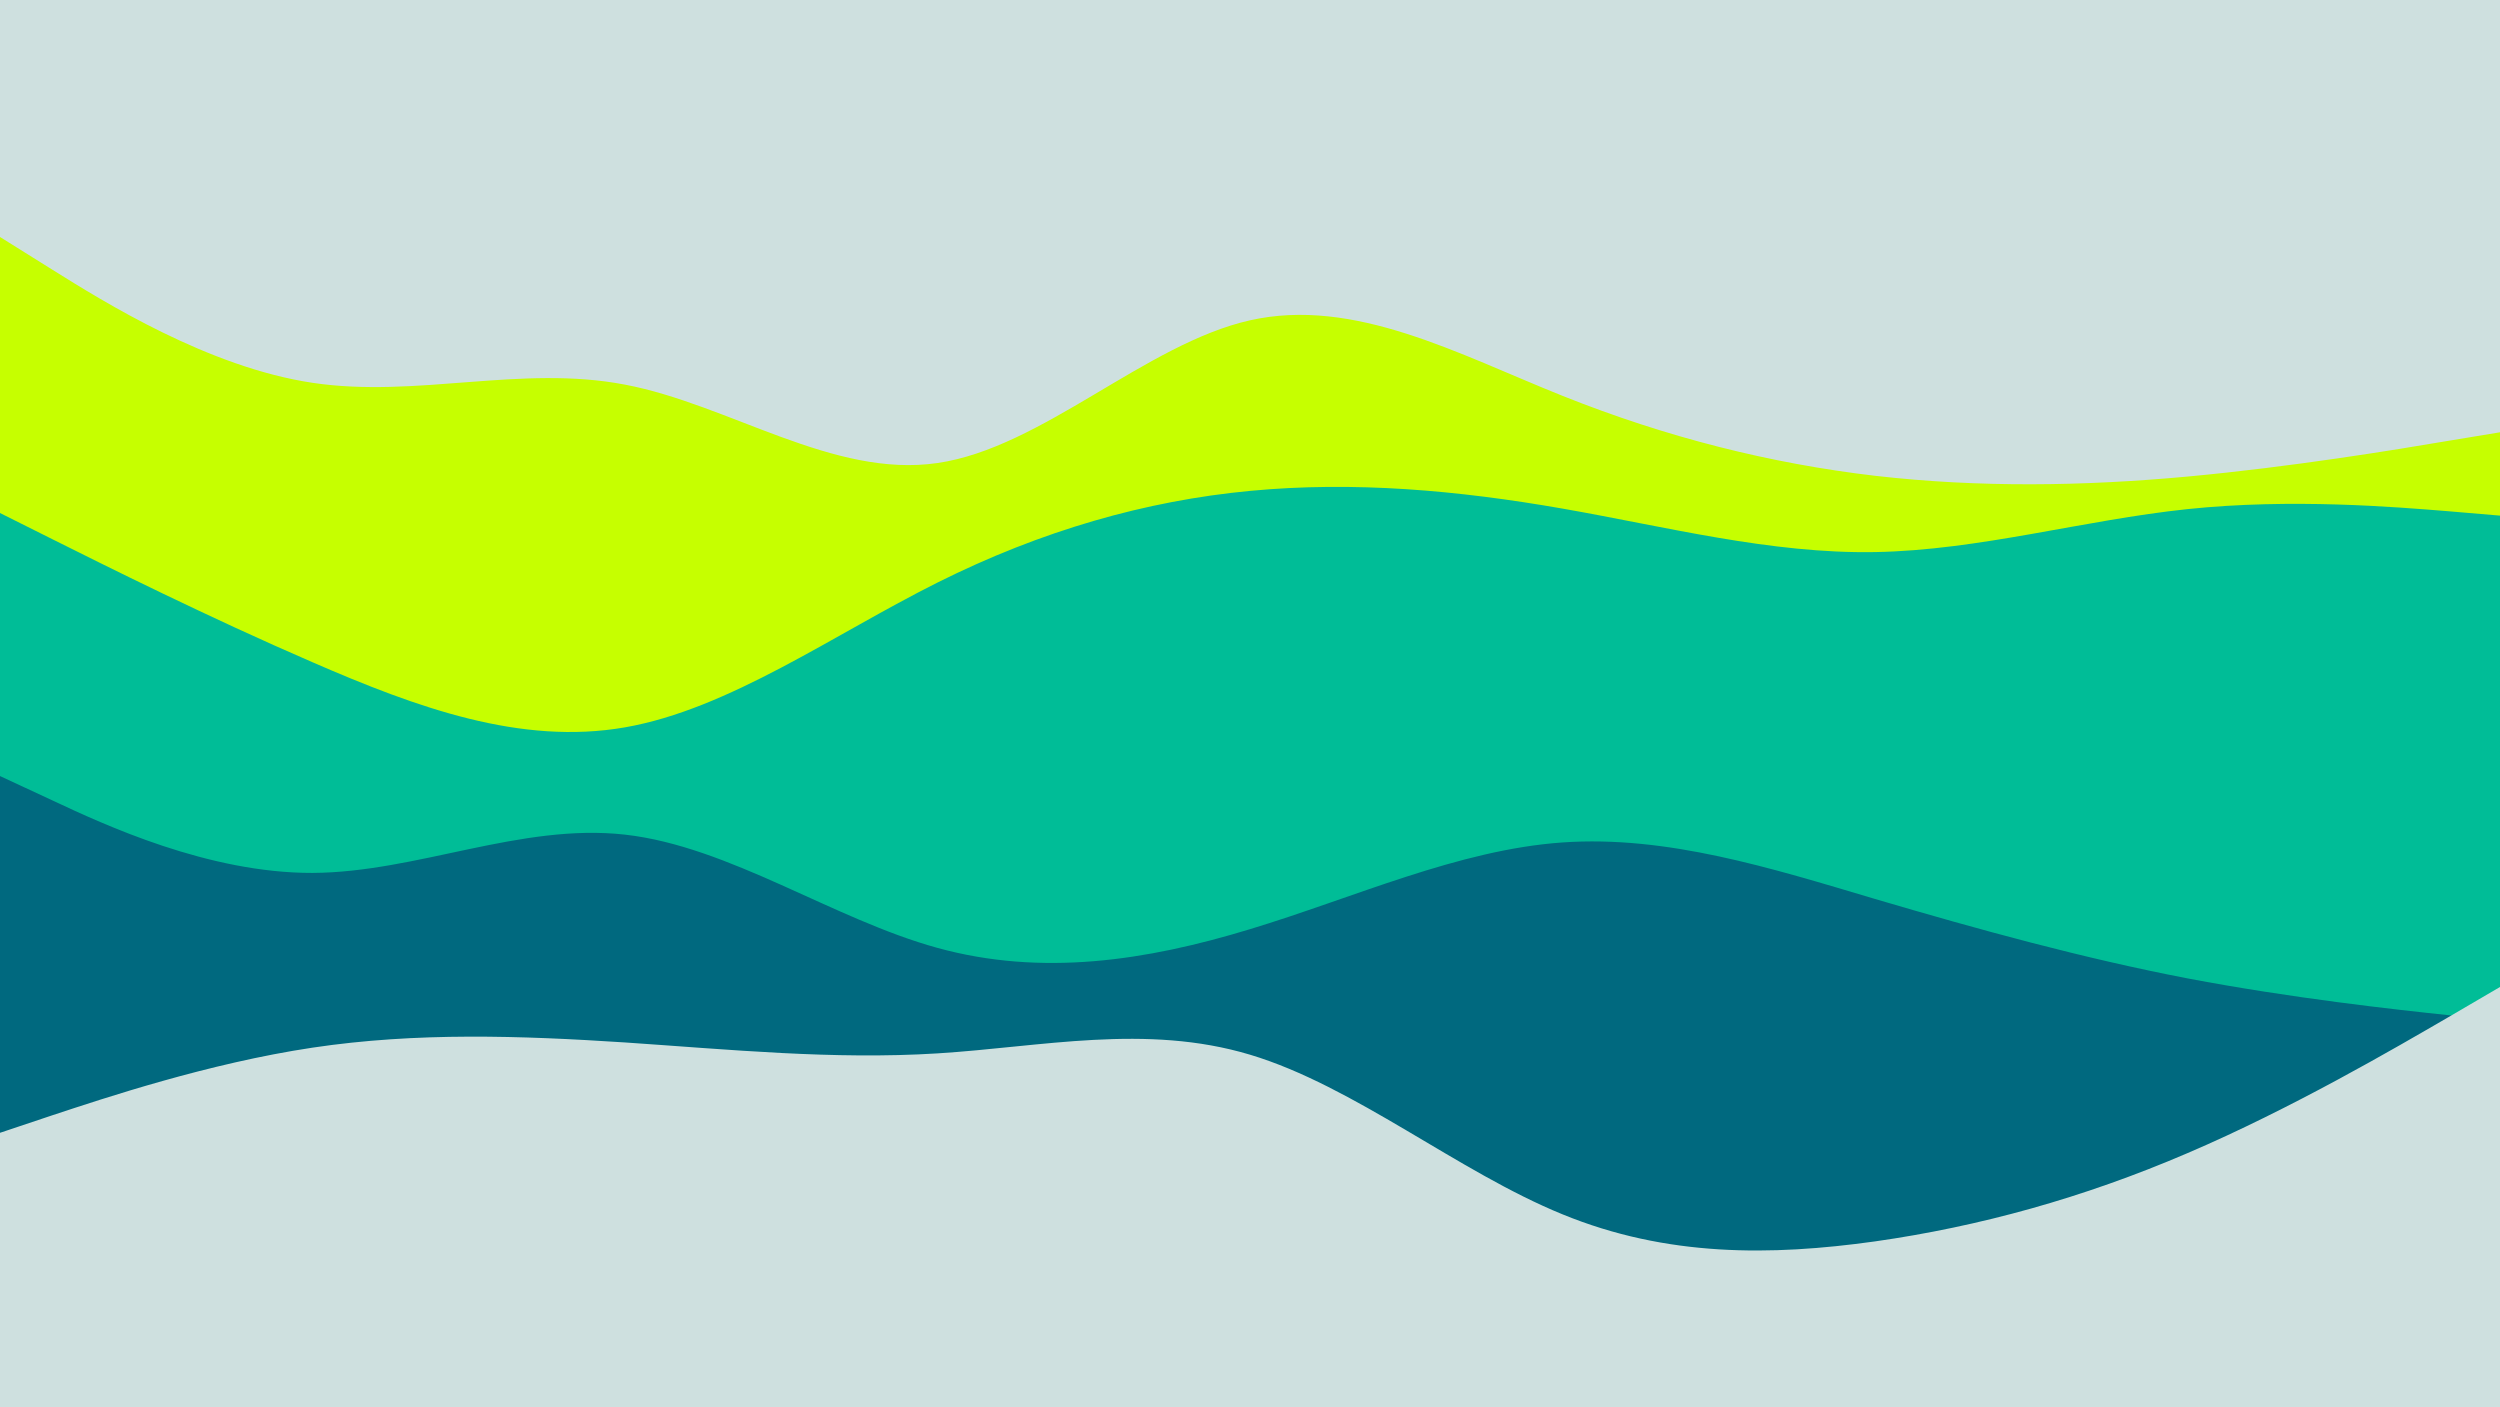
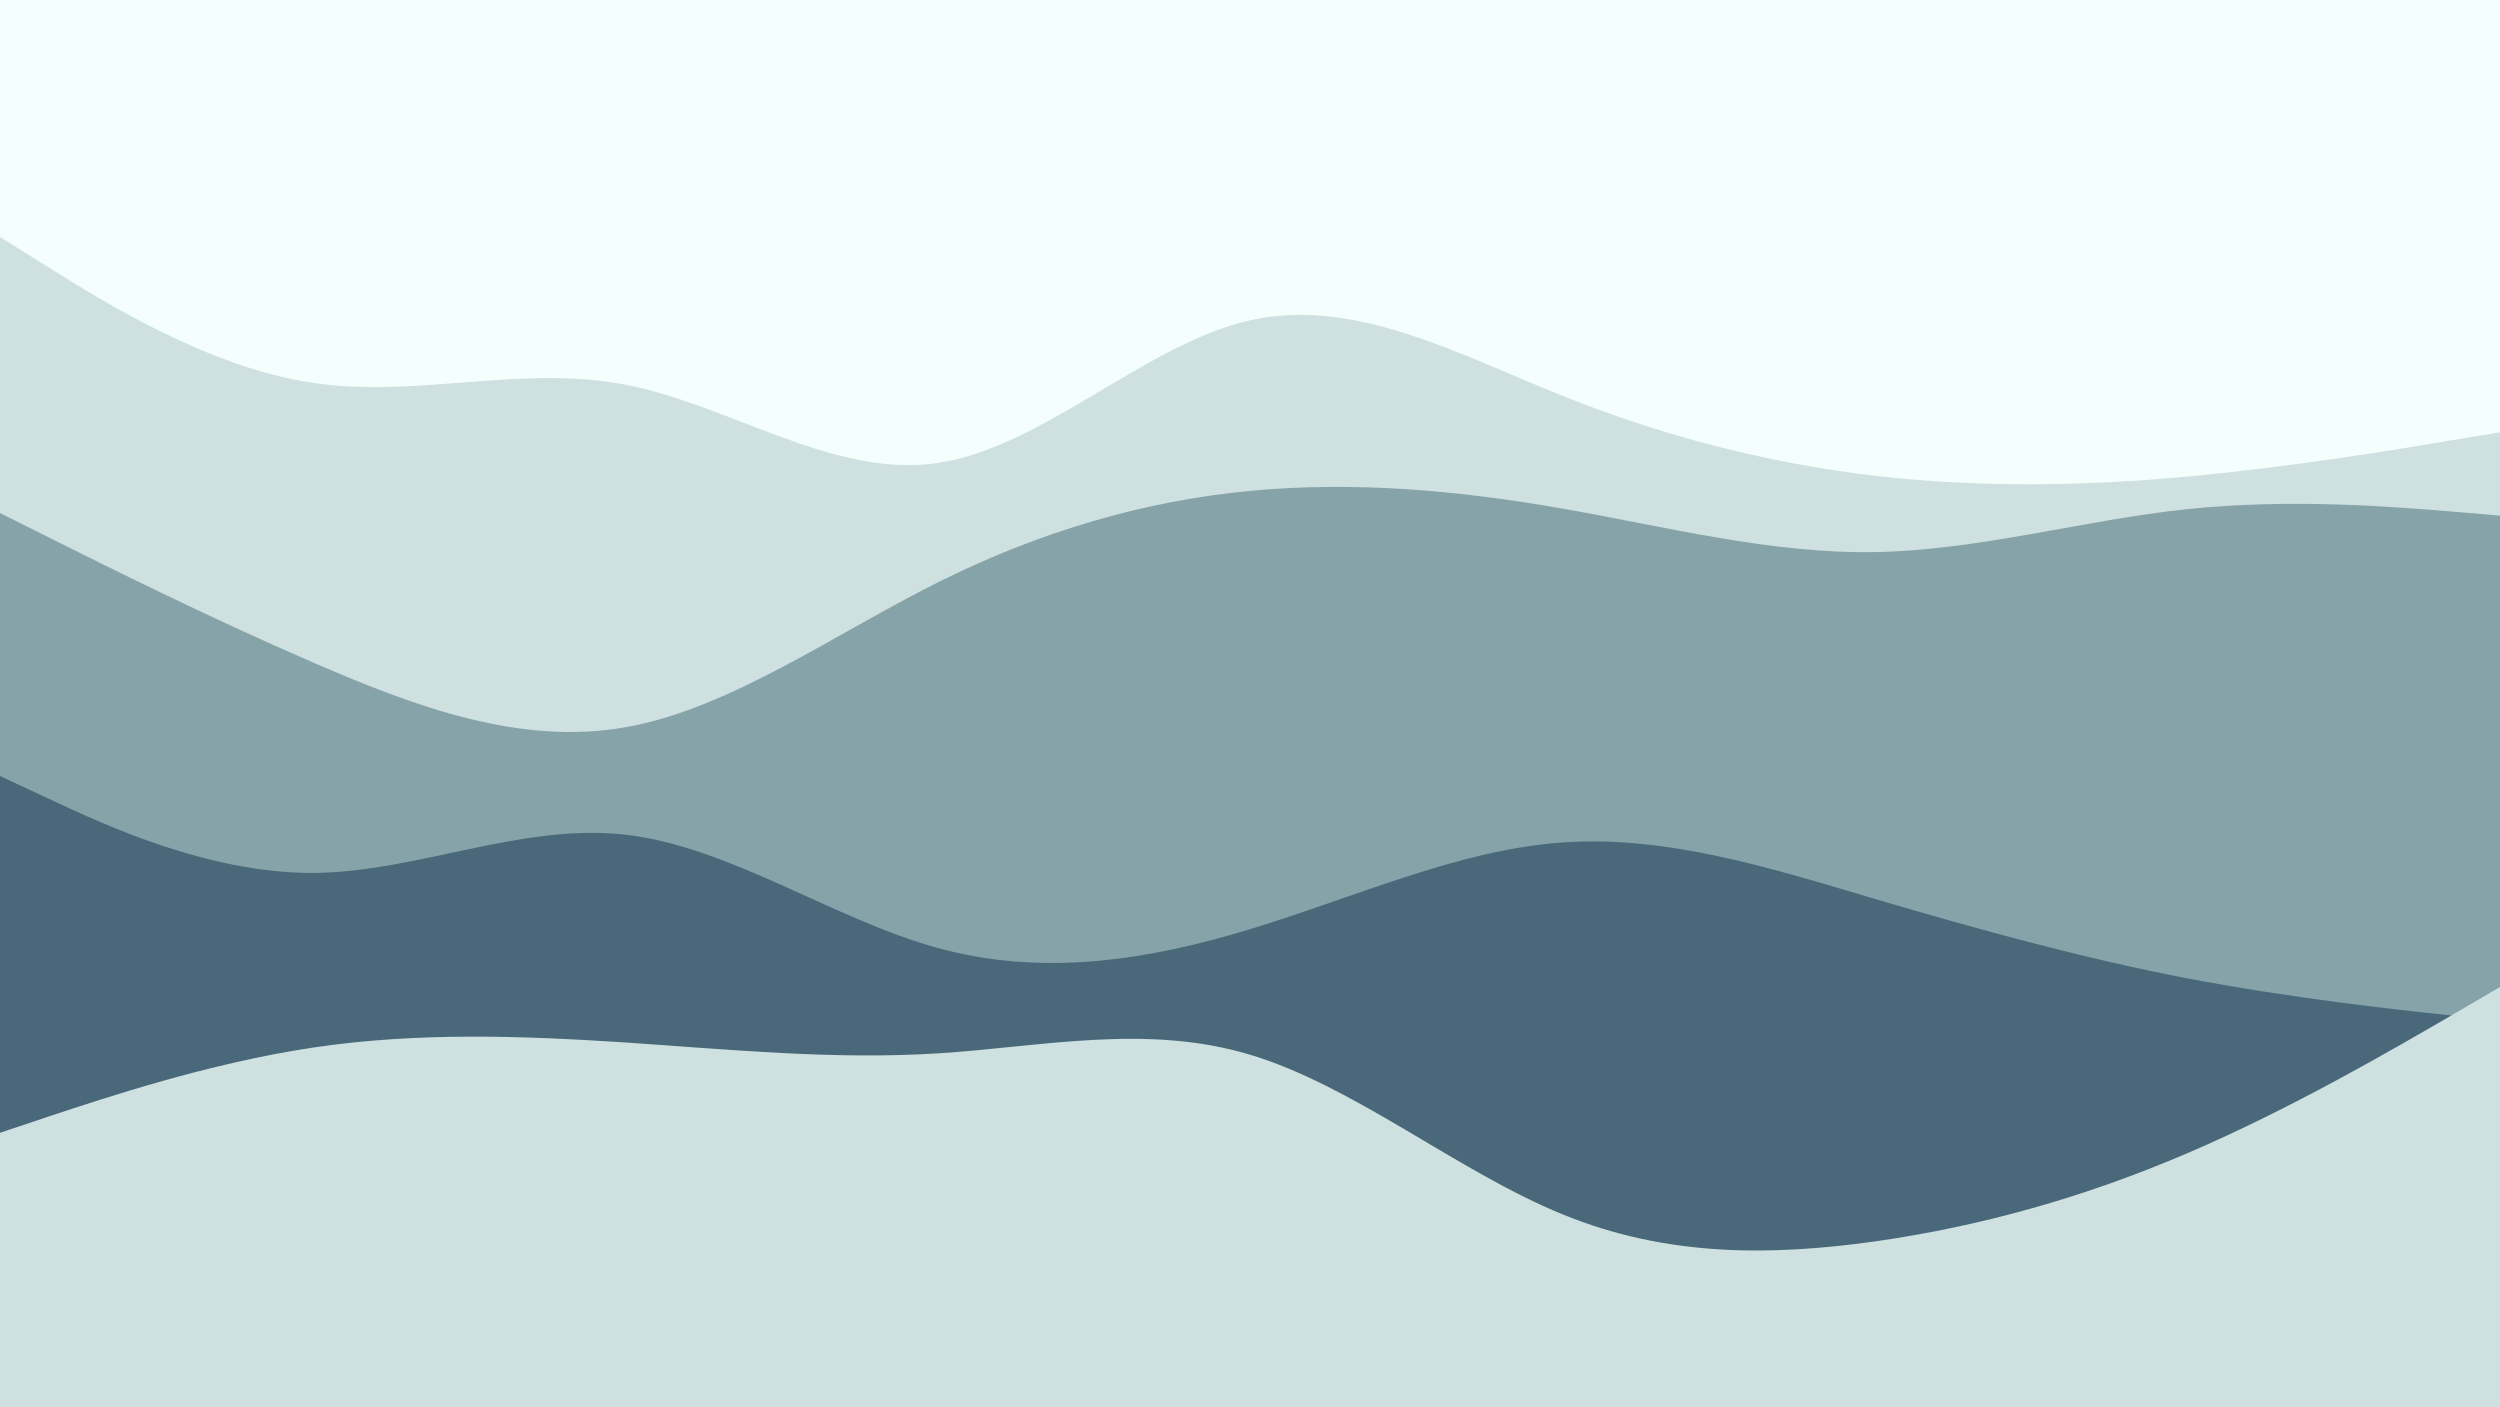
<svg xmlns="http://www.w3.org/2000/svg" id="visual" preserveAspectRatio="none" viewBox="0 0 960 540" width="960" height="540" version="1.1">
-   <rect x="0" y="0" width="960" height="540" fill="#CEE0DF" />
-   <path d="M0 91L20 103.5C40 116 80 141 120 147C160 153 200 140 240 147.7C280 155.3 320 183.7 360 177.8C400 172 440 132 480 123C520 114 560 136 600 152C640 168 680 178 720 182.7C760 187.3 800 186.7 840 183C880 179.3 920 172.7 940 169.3L960 166L960 541L940 541C920 541 880 541 840 541C800 541 760 541 720 541C680 541 640 541 600 541C560 541 520 541 480 541C440 541 400 541 360 541C320 541 280 541 240 541C200 541 160 541 120 541C80 541 40 541 20 541L0 541Z" fill="#c6ff00" />
-   <path d="M0 197L20 207C40 217 80 237 120 254.3C160 271.7 200 286.3 240 279.3C280 272.3 320 243.7 360 223.7C400 203.7 440 192.3 480 188.5C520 184.7 560 188.3 600 195.3C640 202.3 680 212.7 720 212C760 211.3 800 199.7 840 195.5C880 191.3 920 194.7 940 196.3L960 198L960 541L940 541C920 541 880 541 840 541C800 541 760 541 720 541C680 541 640 541 600 541C560 541 520 541 480 541C440 541 400 541 360 541C320 541 280 541 240 541C200 541 160 541 120 541C80 541 40 541 20 541L0 541Z" fill="#00bd97" />
-   <path d="M0 298L20 307.3C40 316.7 80 335.3 120 335.2C160 335 200 316 240 320.5C280 325 320 353 360 364C400 375 440 369 480 356.8C520 344.7 560 326.3 600 323.5C640 320.7 680 333.3 720 345.2C760 357 800 368 840 375.7C880 383.3 920 387.7 940 389.8L960 392L960 541L940 541C920 541 880 541 840 541C800 541 760 541 720 541C680 541 640 541 600 541C560 541 520 541 480 541C440 541 400 541 360 541C320 541 280 541 240 541C200 541 160 541 120 541C80 541 40 541 20 541L0 541Z" fill="#00697f" />
+   <rect x="0" y="0" width="960" height="540" fill="#F4FFFD" />
+   <path d="M0 91L20 103.5C40 116 80 141 120 147C160 153 200 140 240 147.7C280 155.3 320 183.7 360 177.8C400 172 440 132 480 123C520 114 560 136 600 152C640 168 680 178 720 182.7C760 187.3 800 186.7 840 183C880 179.3 920 172.7 940 169.3L960 166L960 541L940 541C920 541 880 541 840 541C800 541 760 541 720 541C680 541 640 541 600 541C560 541 520 541 480 541C440 541 400 541 360 541C320 541 280 541 240 541C200 541 160 541 120 541C80 541 40 541 20 541L0 541Z" fill="#CEE0DF" />
+   <path d="M0 197L20 207C40 217 80 237 120 254.3C160 271.7 200 286.3 240 279.3C280 272.3 320 243.7 360 223.7C400 203.7 440 192.3 480 188.5C520 184.7 560 188.3 600 195.3C640 202.3 680 212.7 720 212C760 211.3 800 199.7 840 195.5C880 191.3 920 194.7 940 196.3L960 198L960 541L940 541C920 541 880 541 840 541C800 541 760 541 720 541C680 541 640 541 600 541C560 541 520 541 480 541C440 541 400 541 360 541C320 541 280 541 240 541C200 541 160 541 120 541C80 541 40 541 20 541L0 541Z" fill="#87A3AA" />
+   <path d="M0 298L20 307.3C40 316.7 80 335.3 120 335.2C160 335 200 316 240 320.5C280 325 320 353 360 364C400 375 440 369 480 356.8C520 344.7 560 326.3 600 323.5C640 320.7 680 333.3 720 345.2C760 357 800 368 840 375.7C880 383.3 920 387.7 940 389.8L960 392L960 541L940 541C920 541 880 541 840 541C800 541 760 541 720 541C680 541 640 541 600 541C560 541 520 541 480 541C440 541 400 541 360 541C320 541 280 541 240 541C200 541 160 541 120 541C80 541 40 541 20 541L0 541Z" fill="#49697B" />
  <path d="M0 435L20 428.3C40 421.7 80 408.3 120 402.3C160 396.3 200 397.7 240 400.3C280 403 320 407 360 404.5C400 402 440 393 480 405C520 417 560 450 600 466.3C640 482.7 680 482.3 720 476.7C760 471 800 460 840 442.8C880 425.7 920 402.3 940 390.7L960 379L960 541L940 541C920 541 880 541 840 541C800 541 760 541 720 541C680 541 640 541 600 541C560 541 520 541 480 541C440 541 400 541 360 541C320 541 280 541 240 541C200 541 160 541 120 541C80 541 40 541 20 541L0 541Z" fill="#CEE0DF" />
</svg>
